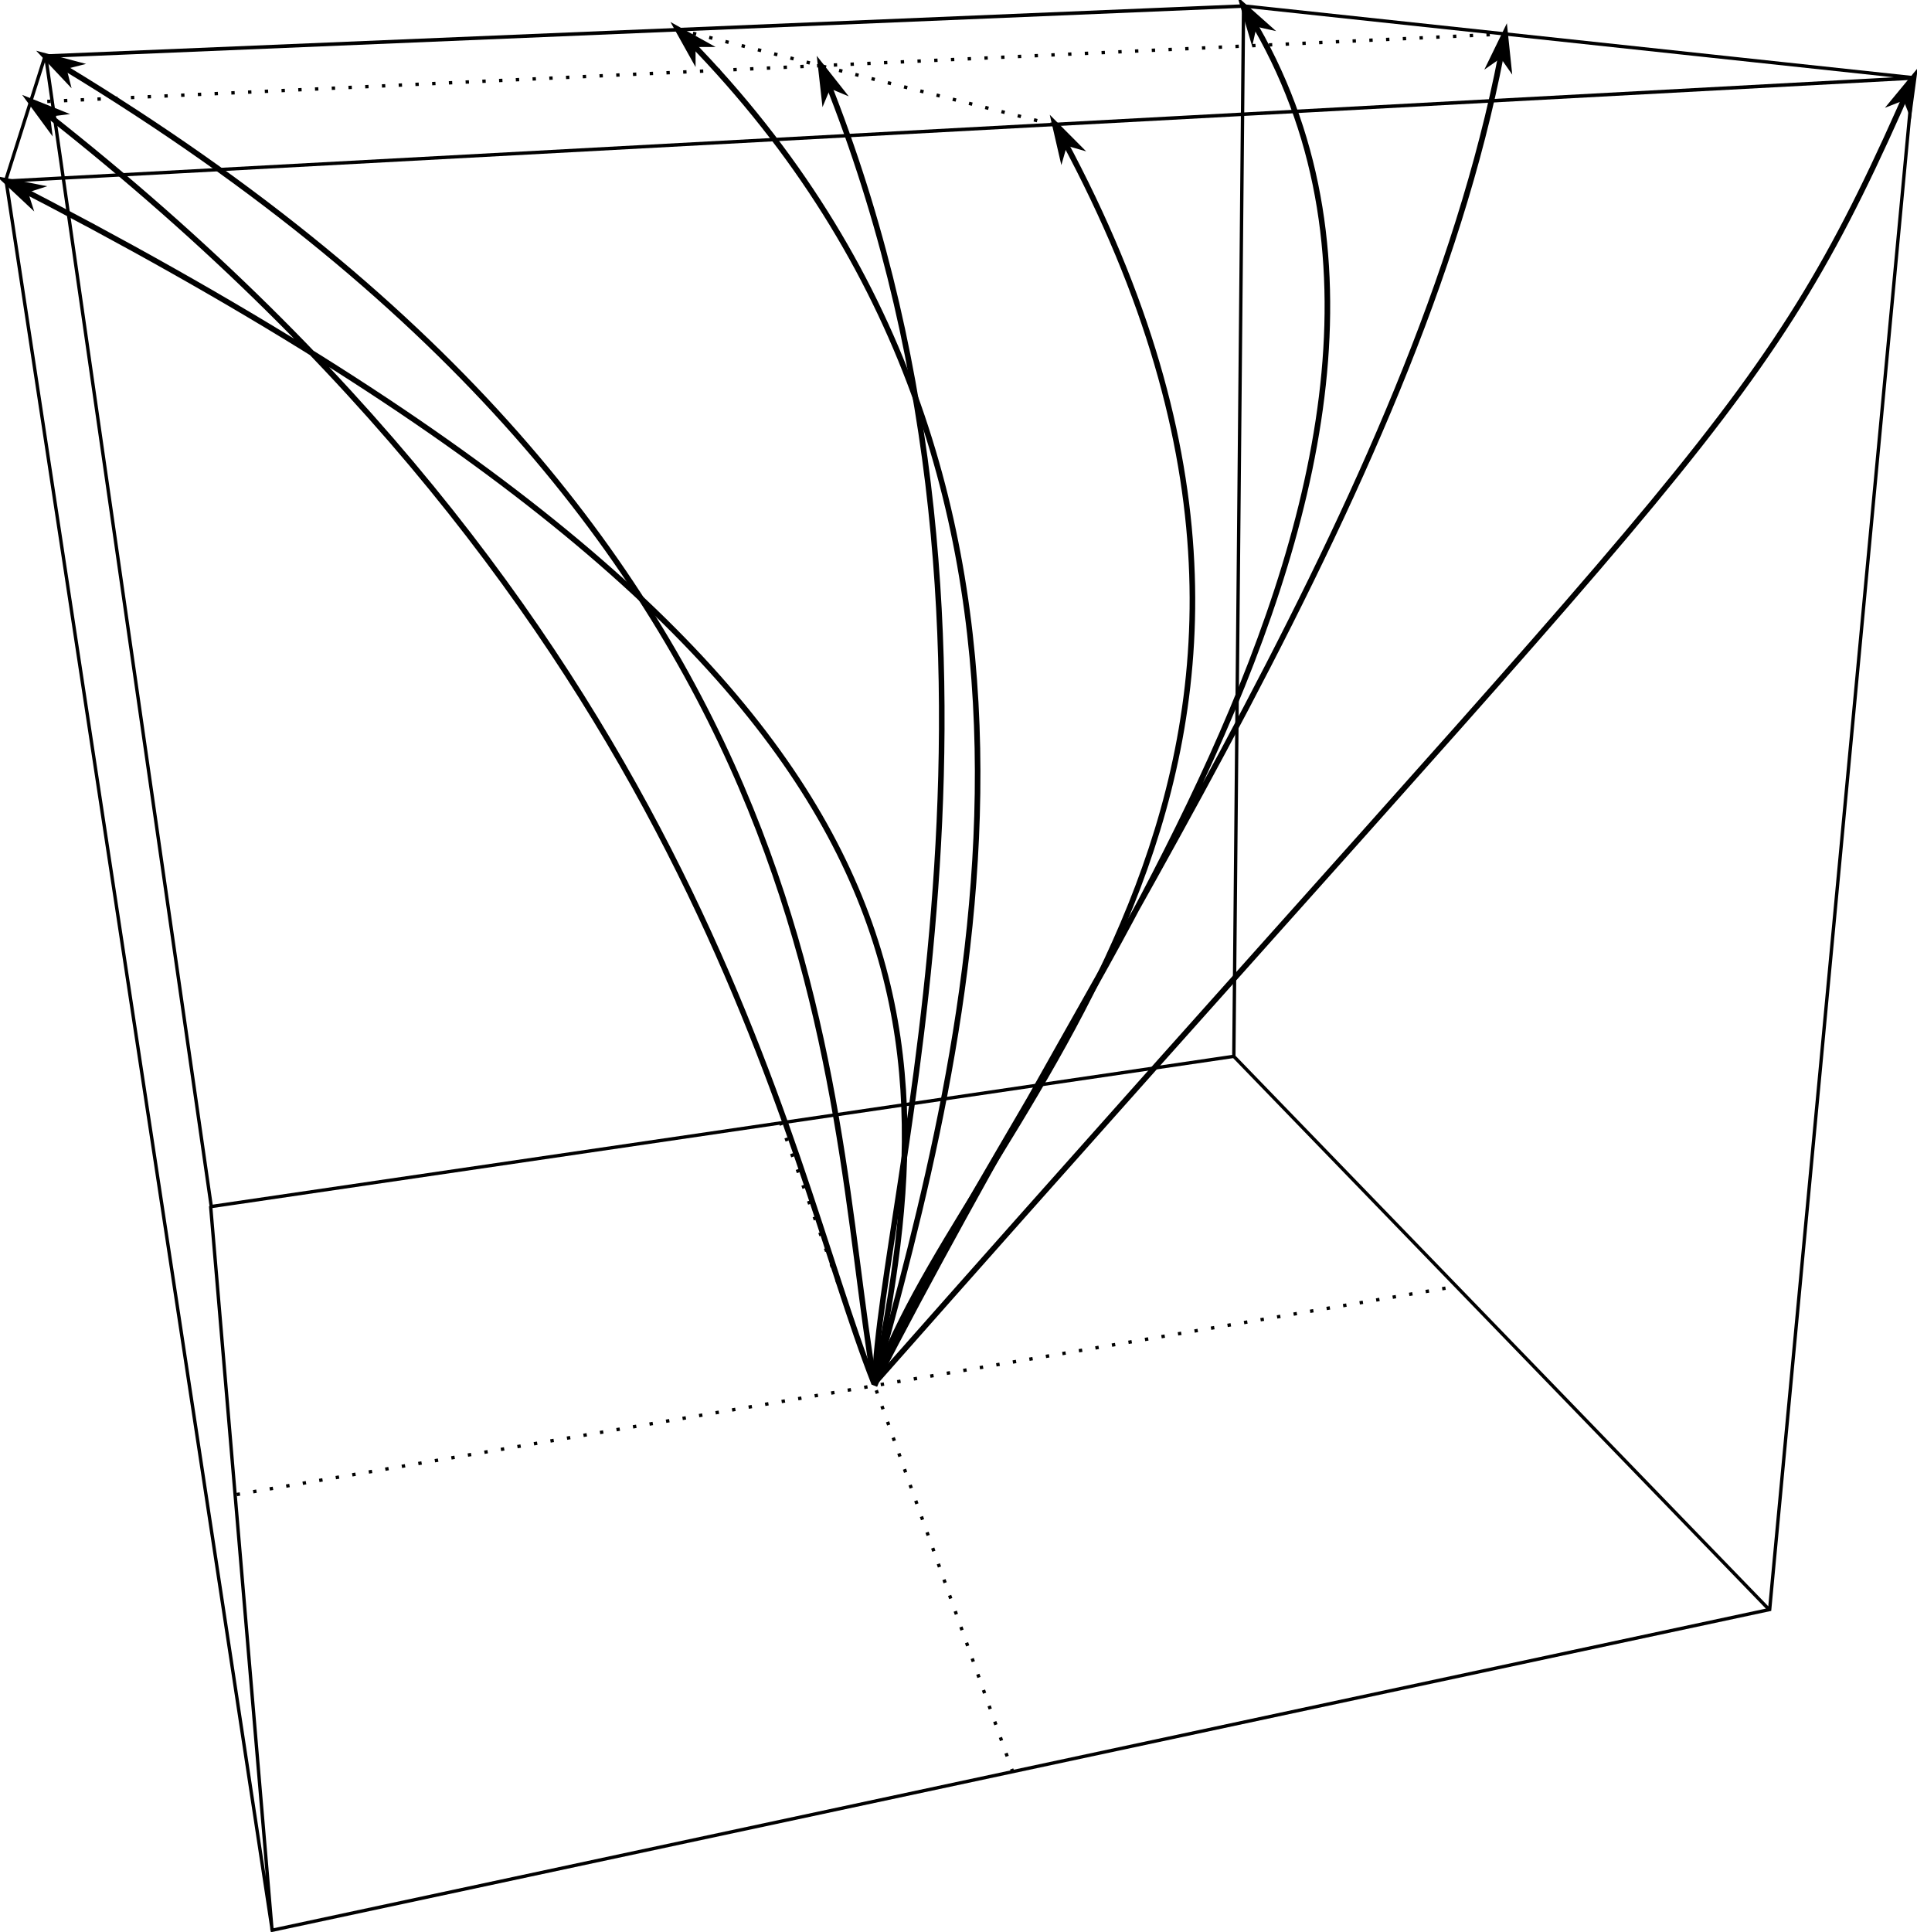
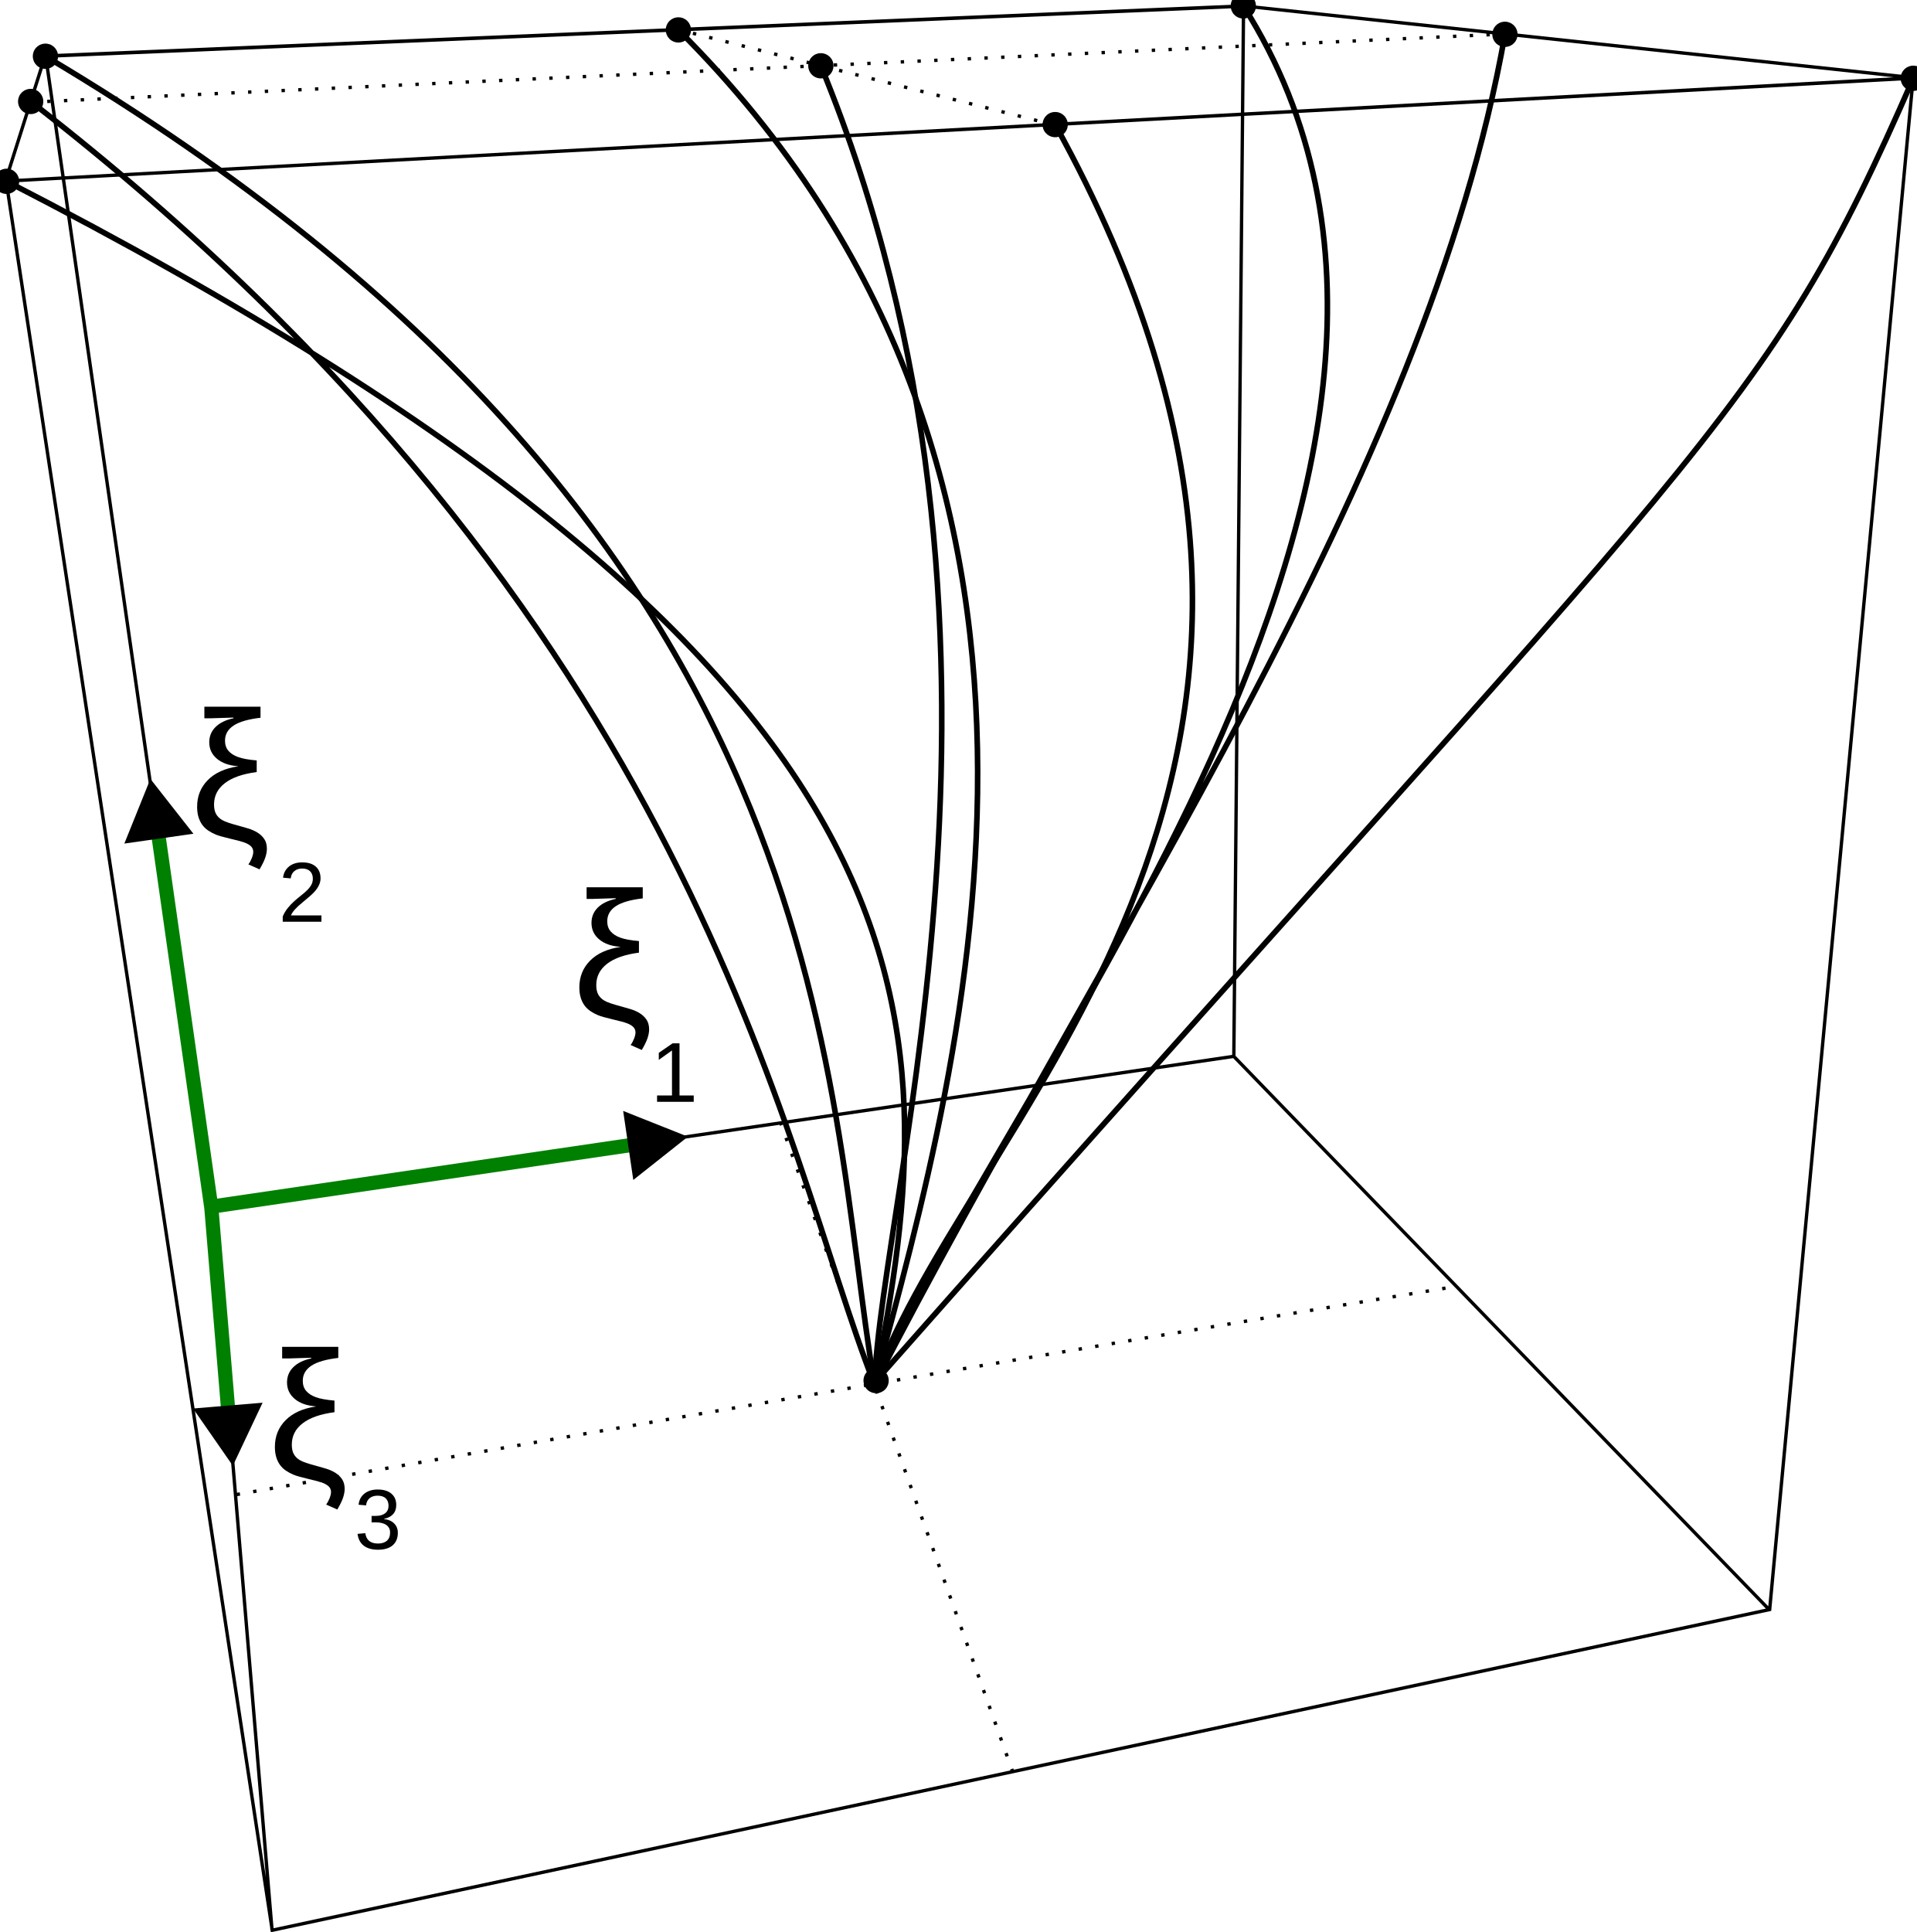
<svg xmlns="http://www.w3.org/2000/svg" width="676.603" height="681.787" id="svg7732" version="1.1">
  <defs id="defs7734">
+     <marker orient="auto" refY="0.0" refX="0.0" id="DotM" style="overflow:visible">
+       <path id="path3890" d="M -2.5,-1.0 C -2.5,1.76 -4.74,4.0 -7.5,4.0 C -10.26,4.0 -12.5,1.76 -12.5,-1.0 C -12.5,-3.76 -10.26,-6.0 -7.5,-6.0 C -4.74,-6.0 -2.5,-3.76 -2.5,-1.0 z " style="fill-rule:evenodd;stroke:#000000;stroke-width:1.0pt;marker-start:none;marker-end:none" transform="scale(0.4) translate(7.4, 1)" />
+     </marker>
+     <marker orient="auto" refY="0.0" refX="0.0" id="TriangleOutM" style="overflow:visible">
+       <path id="path3971" d="M 5.77,0.0 L -2.88,5.0 L -2.88,-5.0 L 5.77,0.0 z " style="fill-rule:evenodd;stroke:#000000;stroke-width:1.0pt;marker-start:none" transform="scale(0.4)" />
+     </marker>
+     <marker orient="auto" refY="0.0" refX="0.0" id="TriangleInM" style="overflow:visible">
+       <path id="path3962" d="M 5.77,0.0 L -2.88,5.0 L -2.88,-5.0 L 5.77,0.0 z " style="fill-rule:evenodd;stroke:#000000;stroke-width:1.0pt;marker-start:none" transform="scale(-0.4)" />
+     </marker>
+     <marker orient="auto" refY="0.0" refX="0.0" id="TriangleInS" style="overflow:visible">
+       <path id="path3921" d="M 5.77,0.0 L -2.88,5.0 L -2.88,-5.0 L 5.77,0.0 z " style="fill-rule:evenodd;stroke:#000000;stroke-width:1.0pt;marker-start:none" transform="scale(-0.2)" />
+     </marker>
+     <marker orient="auto" refY="0.0" refX="0.0" id="TriangleOutS" style="overflow:visible">
+       <path id="path3930" d="M 5.77,0.0 L -2.88,5.0 L -2.88,-5.0 L 5.77,0.0 z " style="fill-rule:evenodd;stroke:#000000;stroke-width:1.0pt;marker-start:none" transform="scale(0.2)" />
+     </marker>
+     <marker orient="auto" refY="0.0" refX="0.0" id="Arrow2Send" style="overflow:visible;">
+       <path id="path3814" style="font-size:12.0;fill-rule:evenodd;stroke-width:0.625;stroke-linejoin:round;" d="M 8.719,4.034 L -2.207,0.016 L 8.719,-4.002 C 6.973,-1.63 6.983,1.616 8.719,4.034 z " transform="scale(0.3) rotate(180) translate(-2.3,0)" />
+     </marker>
+     <marker orient="auto" refY="0.0" refX="0.0" id="DotS" style="overflow:visible">
+       <path id="path3849" d="M -2.5,-1.0 C -2.5,1.76 -4.74,4.0 -7.5,4.0 C -10.26,4.0 -12.5,1.76 -12.5,-1.0 C -12.5,-3.76 -10.26,-6.0 -7.5,-6.0 C -4.74,-6.0 -2.5,-3.76 -2.5,-1.0 z " style="fill-rule:evenodd;stroke:#000000;stroke-width:1.0pt;marker-start:none;marker-end:none" transform="scale(0.2) translate(7.4, 1)" />
+     </marker>
    <marker orient="auto" refY="0" refX="0" id="Arrow1Mend" style="overflow:visible">
      <path id="path4245" d="M 0,0 5,-5 -12.5,0 5,5 0,0 z" style="fill-rule:evenodd;stroke:#000000;stroke-width:1pt;marker-start:none" transform="matrix(-0.4,0,0,-0.4,-4,0)" />
    </marker>
    <marker orient="auto" refY="0" refX="0" id="Arrow1Mstart" style="overflow:visible">
      <path id="path4242" d="M 0,0 5,-5 -12.5,0 5,5 0,0 z" style="fill-rule:evenodd;stroke:#000000;stroke-width:1pt;marker-start:none" transform="matrix(0.4,0,0,0.4,4,0)" />
    </marker>
  </defs>
  <g id="layer1" transform="translate(-31.05189,-235.2689)">
-     <path id="path7759" style="fill:none;stroke:#000000;stroke-width:1.183;stroke-linecap:butt;stroke-linejoin:miter;stroke-miterlimit:4;stroke-opacity:1;stroke-dasharray:none" d="M 655.453,803.264 466.339,607.868 M 127.071,916.464 105.392,660.887 M 47.189,255.113 105.625,661.048 466.533,608.044 469.964,237.436 z m -14.088,43.677 13.87,-43.758 423.029,-17.667 236.819,25.375 -673.841,36.444 m 0.244,-0.017 93.921,617.262 528.511,-113.172 50.642,-540.421 z" />
-     <path style="fill:none;stroke:#000000;stroke-width:1.971;stroke-linecap:butt;stroke-linejoin:miter;stroke-miterlimit:4;stroke-opacity:1;stroke-dasharray:none;marker-start:url(#Arrow1Mstart);marker-end:url(#Arrow1Mend)" d="M 41.942,271.128 C 277.571,453.805 307.453,642.093 339.52,723.358 m 0.08,0.671 C 366.333,591.562 368.493,471.505 33.297,299.215" id="path7761" />
-     <path style="fill:none;stroke:#000000;stroke-width:1.971;stroke-linecap:butt;stroke-linejoin:miter;stroke-miterlimit:4;stroke-opacity:1;stroke-dasharray:none;marker-start:url(#Arrow1Mstart);marker-end:url(#Arrow1Mend)" d="M 47.157,255.156 C 329.73,423.078 321.774,618.213 339.686,723.669 m -0.04,0.023 C 371.806,605.906 427.567,402.392 270.437,245.772" id="path7763" />
-     <path style="fill:none;stroke:#000000;stroke-width:1.971;stroke-linecap:butt;stroke-linejoin:miter;stroke-miterlimit:4;stroke-opacity:1;stroke-dasharray:none;marker-start:url(#Arrow1Mstart);marker-end:url(#Arrow1Mend)" d="m 320.804,258.563 c 81.983,199.499 20.901,398.471 18.929,465.277 m -0.184,0.245 c 0.519,-1.484 1.101,-3.273 1.677,-4.771 36.453,-94.664 186.69,-214.835 62.214,-440.144" id="path7765" />
-     <path style="fill:none;stroke:#000000;stroke-width:1.971;stroke-linecap:butt;stroke-linejoin:miter;stroke-miterlimit:4;stroke-opacity:1;stroke-dasharray:none;marker-start:url(#Arrow1Mstart);marker-mid:none;marker-end:url(#Arrow1Mend)" d="m 469.927,237.425 c 102.038,160.726 -88.851,384.367 -130.21,486.871 m -0.171,-0.185 C 420.192,567.141 534.78,402.878 562.233,247.303" id="path7767" />
-     <path style="fill:none;stroke:#000000;stroke-width:1.971;stroke-linecap:butt;stroke-linejoin:miter;stroke-miterlimit:4;stroke-opacity:1;stroke-dasharray:none;marker-start:none;marker-mid:none;marker-end:url(#Arrow1Mend)" d="M 339.531,723.556 C 636.307,387.638 653.406,384.133 706.374,262.824" id="path7769" />
+     <path id="path7759" style="fill:none;stroke:#000000;stroke-width:1.183;stroke-linecap:butt;stroke-linejoin:miter;stroke-miterlimit:4;stroke-opacity:1;stroke-dasharray:none" d="M 655.453,803.264 466.339,607.868 M 127.071,916.464 105.611,660.856 M 47.189,255.113 105.625,661.048 466.533,608.044 469.964,237.436 z m -14.088,43.677 13.87,-43.758 423.029,-17.667 236.819,25.375 -673.841,36.444 m 0.244,-0.017 93.921,617.262 528.511,-113.172 50.642,-540.421 z" />
+     <path style="fill:none;stroke:#000000;stroke-width:1.971;stroke-linecap:butt;stroke-linejoin:miter;stroke-miterlimit:4;stroke-opacity:1;stroke-dasharray:none;marker-start:url(#DotM);marker-end:url(#DotM)" d="M 41.942,271.128 C 277.571,453.805 307.453,642.093 339.52,723.358 m 0.08,0.671 C 366.333,591.562 368.493,471.505 33.297,299.215" id="path7761" />
+     <path style="fill:none;stroke:#000000;stroke-width:1.971;stroke-linecap:butt;stroke-linejoin:miter;stroke-miterlimit:4;stroke-opacity:1;stroke-dasharray:none;marker-start:url(#DotM);marker-end:url(#DotM)" d="M 47.157,255.156 C 329.73,423.078 321.774,618.213 339.686,723.669 m -0.04,0.023 C 371.806,605.906 427.567,402.392 270.437,245.772" id="path7763" />
+     <path style="fill:none;stroke:#000000;stroke-width:1.971;stroke-linecap:butt;stroke-linejoin:miter;stroke-miterlimit:4;stroke-opacity:1;stroke-dasharray:none;marker-start:url(#DotM);marker-end:url(#DotM)" d="m 320.804,258.563 c 81.983,199.499 20.901,398.471 18.929,465.277 m -0.184,0.245 c 0.519,-1.484 1.101,-3.273 1.677,-4.771 36.453,-94.664 186.69,-214.835 62.214,-440.144" id="path7765" />
+     <path style="fill:none;stroke:#000000;stroke-width:1.971;stroke-linecap:butt;stroke-linejoin:miter;stroke-miterlimit:4;stroke-opacity:1;stroke-dasharray:none;marker-start:url(#DotM);marker-mid:none;marker-end:url(#DotM)" d="m 469.927,237.425 c 102.038,160.726 -88.851,384.367 -130.21,486.871 m -0.171,-0.185 C 420.192,567.141 534.78,402.878 562.233,247.303" id="path7767" />
+     <path style="fill:none;stroke:#000000;stroke-width:1.971;stroke-linecap:butt;stroke-linejoin:miter;stroke-miterlimit:4;stroke-opacity:1;stroke-dasharray:none;marker-start:url(#DotM);marker-mid:none;marker-end:url(#DotM)" d="M 340.327,722.407 C 637.103,386.489 653.406,384.133 706.374,262.824" id="path7769" />
    <path style="fill:none;stroke:#000000;stroke-width:1.183;stroke-linecap:butt;stroke-linejoin:miter;stroke-miterlimit:4;stroke-opacity:1;stroke-dasharray:1.183, 4.73;stroke-dashoffset:0" d="M 388.526,860.632 306.502,631.285" id="path10860" />
-     <path style="fill:none;stroke:#000000;stroke-width:1.183;stroke-linecap:butt;stroke-linejoin:miter;stroke-miterlimit:4;stroke-opacity:1;stroke-dasharray:1.183, 4.73;stroke-dashoffset:0" d="M 114.583,762.682 543.813,689.418" id="path10862" />
+     <path style="fill:none;stroke:#000000;stroke-width:1.183;stroke-linecap:butt;stroke-linejoin:miter;stroke-miterlimit:4;stroke-opacity:1;stroke-dasharray:1.183, 4.73;stroke-dashoffset:0" d="M 114.583,762.682 C 258.755,737.365 402.222,712.624 543.813,689.418" id="path10862" />
    <path style="fill:none;stroke:#000000;stroke-width:1.183;stroke-linecap:butt;stroke-linejoin:miter;stroke-miterlimit:4;stroke-opacity:1;stroke-dasharray:1.183, 4.73;stroke-dashoffset:0" d="M 402.86,279.301 270.269,245.655" id="path10864" />
    <path style="fill:none;stroke:#000000;stroke-width:1.183;stroke-linecap:butt;stroke-linejoin:miter;stroke-miterlimit:4;stroke-opacity:1;stroke-dasharray:1.183, 4.73;stroke-dashoffset:0" d="M 41.818,271.337 562.527,247.248" id="path10866" />
+     <path style="fill:none;stroke:#008000;stroke-width:5;stroke-linecap:butt;stroke-linejoin:miter;stroke-miterlimit:4;stroke-opacity:1;stroke-dasharray:none;marker-end:url(#TriangleOutM);marker-start:url(#TriangleInM);marker-mid:none" d="M 55.079,288.934 74.594,426.224 81,503.099" id="path4796" transform="translate(31.05189,235.2689)" />
+     <path style="fill:none;stroke:#008000;stroke-width:5;stroke-linecap:butt;stroke-linejoin:miter;stroke-opacity:1;stroke-miterlimit:4;stroke-dasharray:none;marker-start:none;marker-end:url(#TriangleOutM)" d="M 74.594,425.818 228.749,403.187" id="path2996" transform="translate(31.05189,235.2689)" />
+     <text xml:space="preserve" style="font-size:20px;font-style:normal;font-variant:normal;font-weight:normal;font-stretch:normal;line-height:125%;letter-spacing:0px;word-spacing:0px;fill:#000000;fill-opacity:1;stroke:none;font-family:Arial;-inkscape-font-specification:Arial" x="232.847" y="594.767" id="text7345">
+       <tspan id="tspan7347" x="232.847" y="594.767" style="font-size:64px">ξ</tspan>
+     </text>
+     <text xml:space="preserve" style="font-size:20px;font-style:normal;font-variant:normal;font-weight:normal;font-stretch:normal;line-height:125%;letter-spacing:0px;word-spacing:0px;fill:#000000;fill-opacity:1;stroke:none;font-family:Arial;-inkscape-font-specification:Arial" x="260.683" y="624.086" id="text7379-9">
+       <tspan id="tspan7381-4" x="260.683" y="624.086" style="font-size:30px;font-family:Arial;-inkscape-font-specification:Arial">1</tspan>
+     </text>
+     <text xml:space="preserve" style="font-size:20px;font-style:normal;font-variant:normal;font-weight:normal;font-stretch:normal;line-height:125%;letter-spacing:0px;word-spacing:0px;fill:#000000;fill-opacity:1;stroke:none;font-family:Arial;-inkscape-font-specification:Arial" x="97.938" y="531.028" id="text7345-1">
+       <tspan id="tspan7347-7" x="97.938" y="531.028" style="font-size:64px">ξ</tspan>
+     </text>
+     <text xml:space="preserve" style="font-size:20px;font-style:normal;font-variant:normal;font-weight:normal;font-stretch:normal;line-height:125%;letter-spacing:0px;word-spacing:0px;fill:#000000;fill-opacity:1;stroke:none;font-family:Arial;-inkscape-font-specification:Arial" x="129.329" y="560.546" id="text7379">
+       <tspan id="tspan7381" x="129.329" y="560.546" style="font-size:30px;font-family:Arial;-inkscape-font-specification:Arial">2</tspan>
+     </text>
+     <text xml:space="preserve" style="font-size:20px;font-style:normal;font-variant:normal;font-weight:normal;font-stretch:normal;line-height:125%;letter-spacing:0px;word-spacing:0px;fill:#000000;fill-opacity:1;stroke:none;font-family:Arial;-inkscape-font-specification:Arial" x="125.386" y="756.932" id="text7345-4">
+       <tspan id="tspan7347-0" x="125.386" y="756.932" style="font-size:64px">ξ</tspan>
+     </text>
+     <text xml:space="preserve" style="font-size:20px;font-style:normal;font-variant:normal;font-weight:normal;font-stretch:normal;line-height:125%;letter-spacing:0px;word-spacing:0px;fill:#000000;fill-opacity:1;stroke:none;font-family:Arial;-inkscape-font-specification:Arial" x="156.108" y="781.86" id="text7379-8">
+       <tspan id="tspan7381-8" x="156.108" y="781.86" style="font-size:30px;font-family:Arial;-inkscape-font-specification:Arial">3</tspan>
+     </text>
  </g>
</svg>
